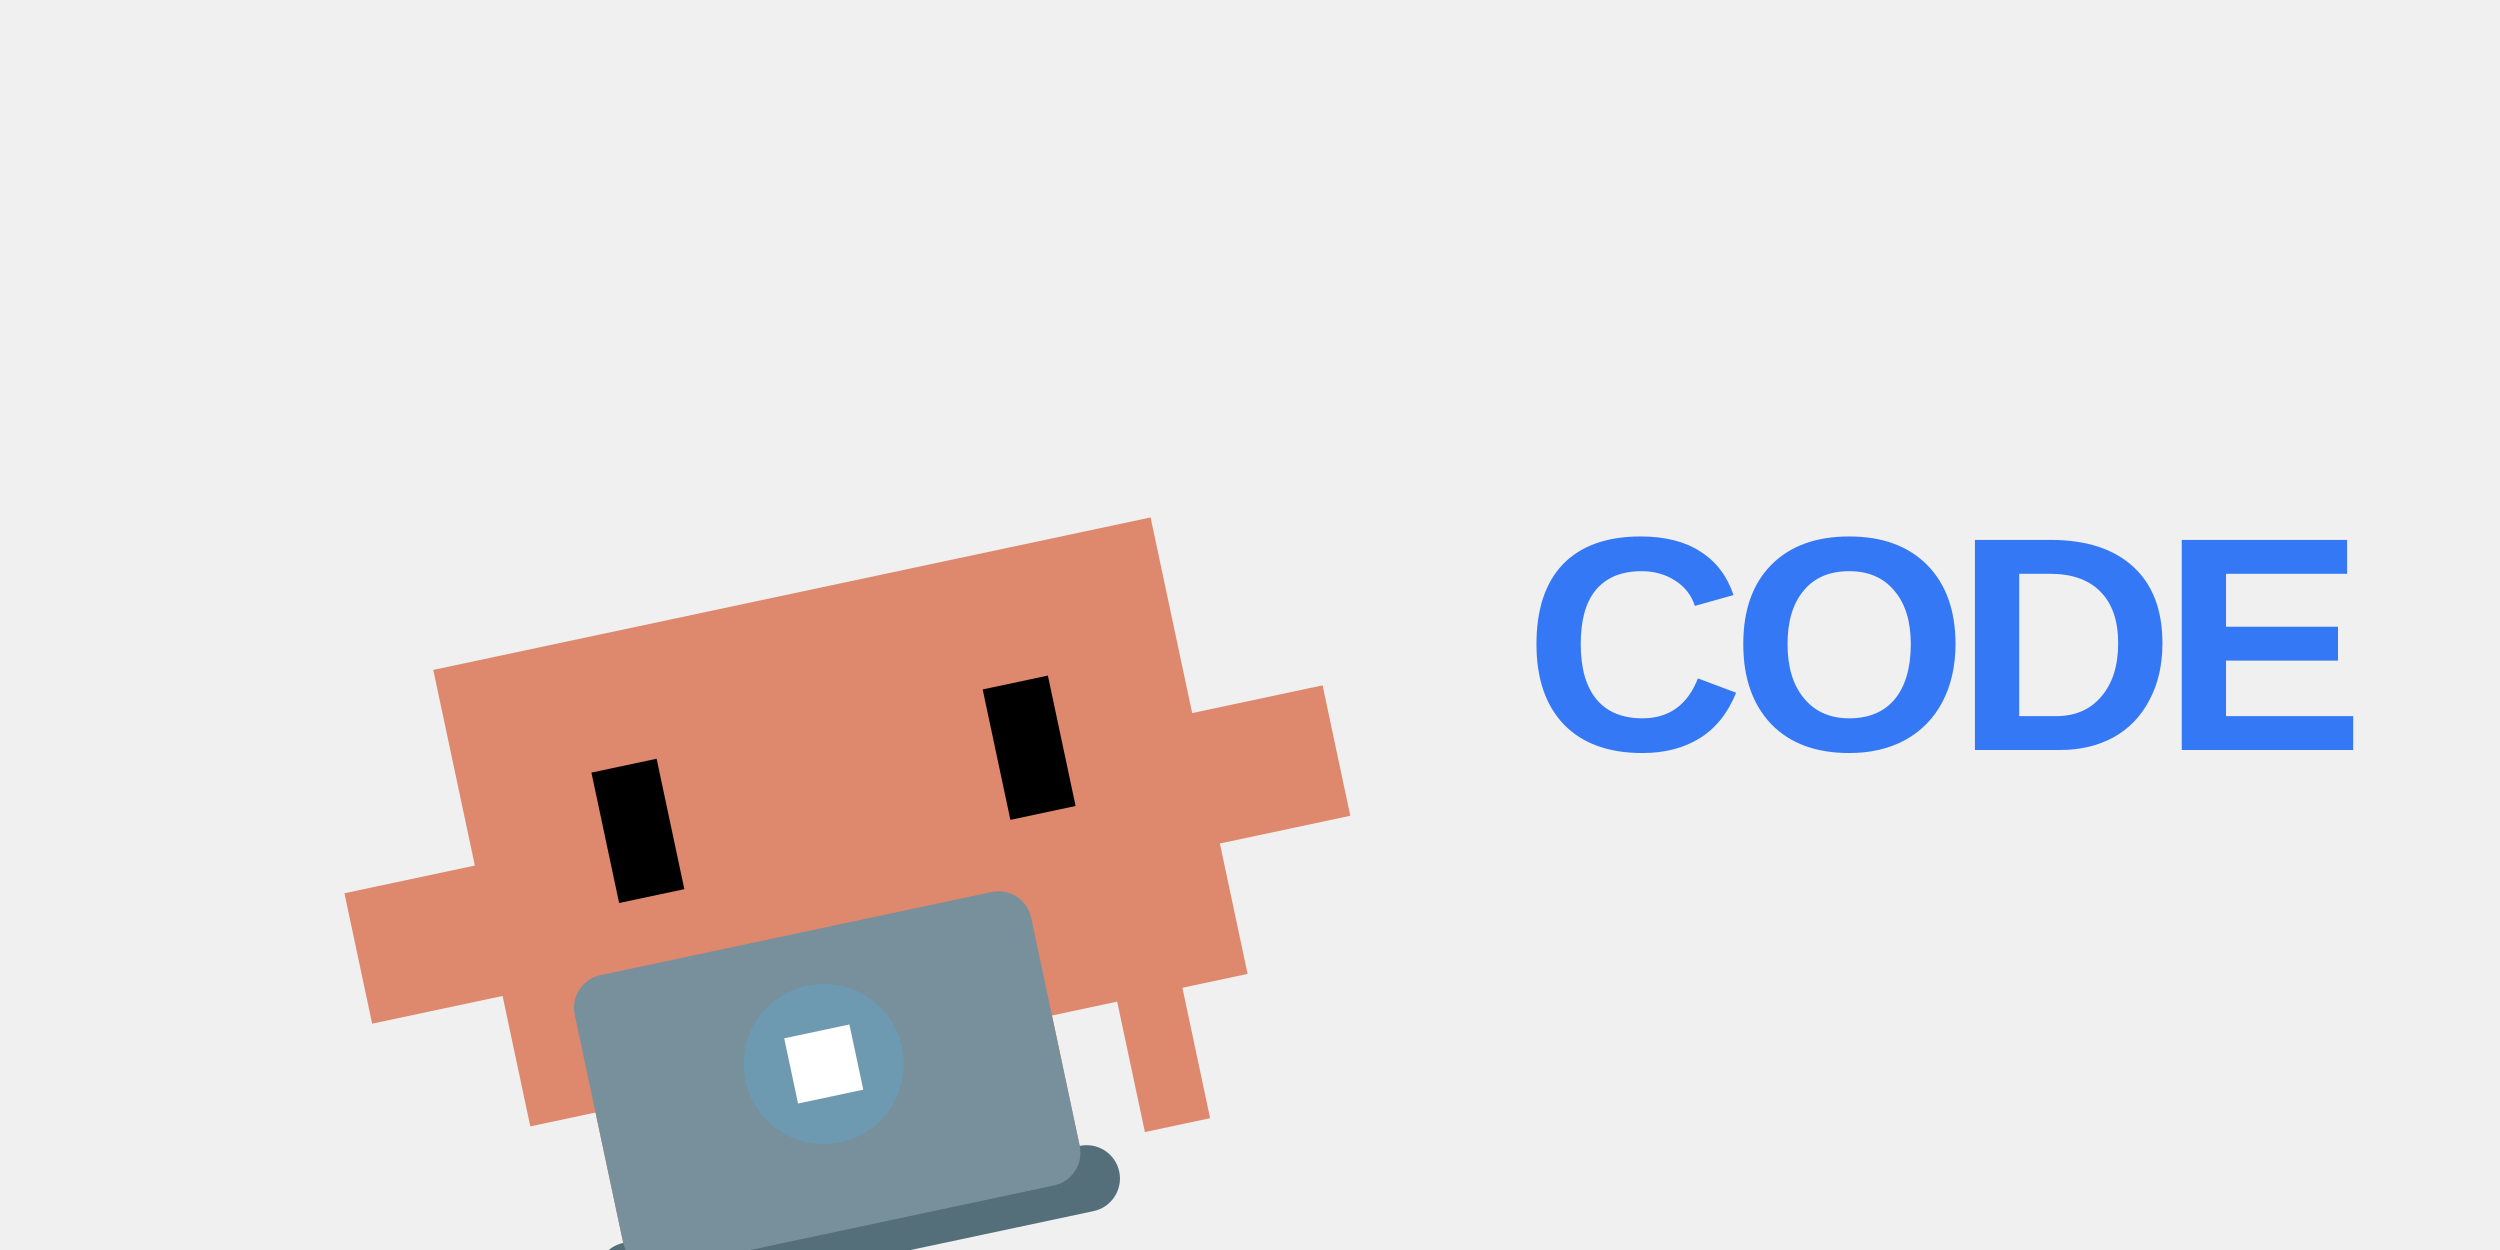
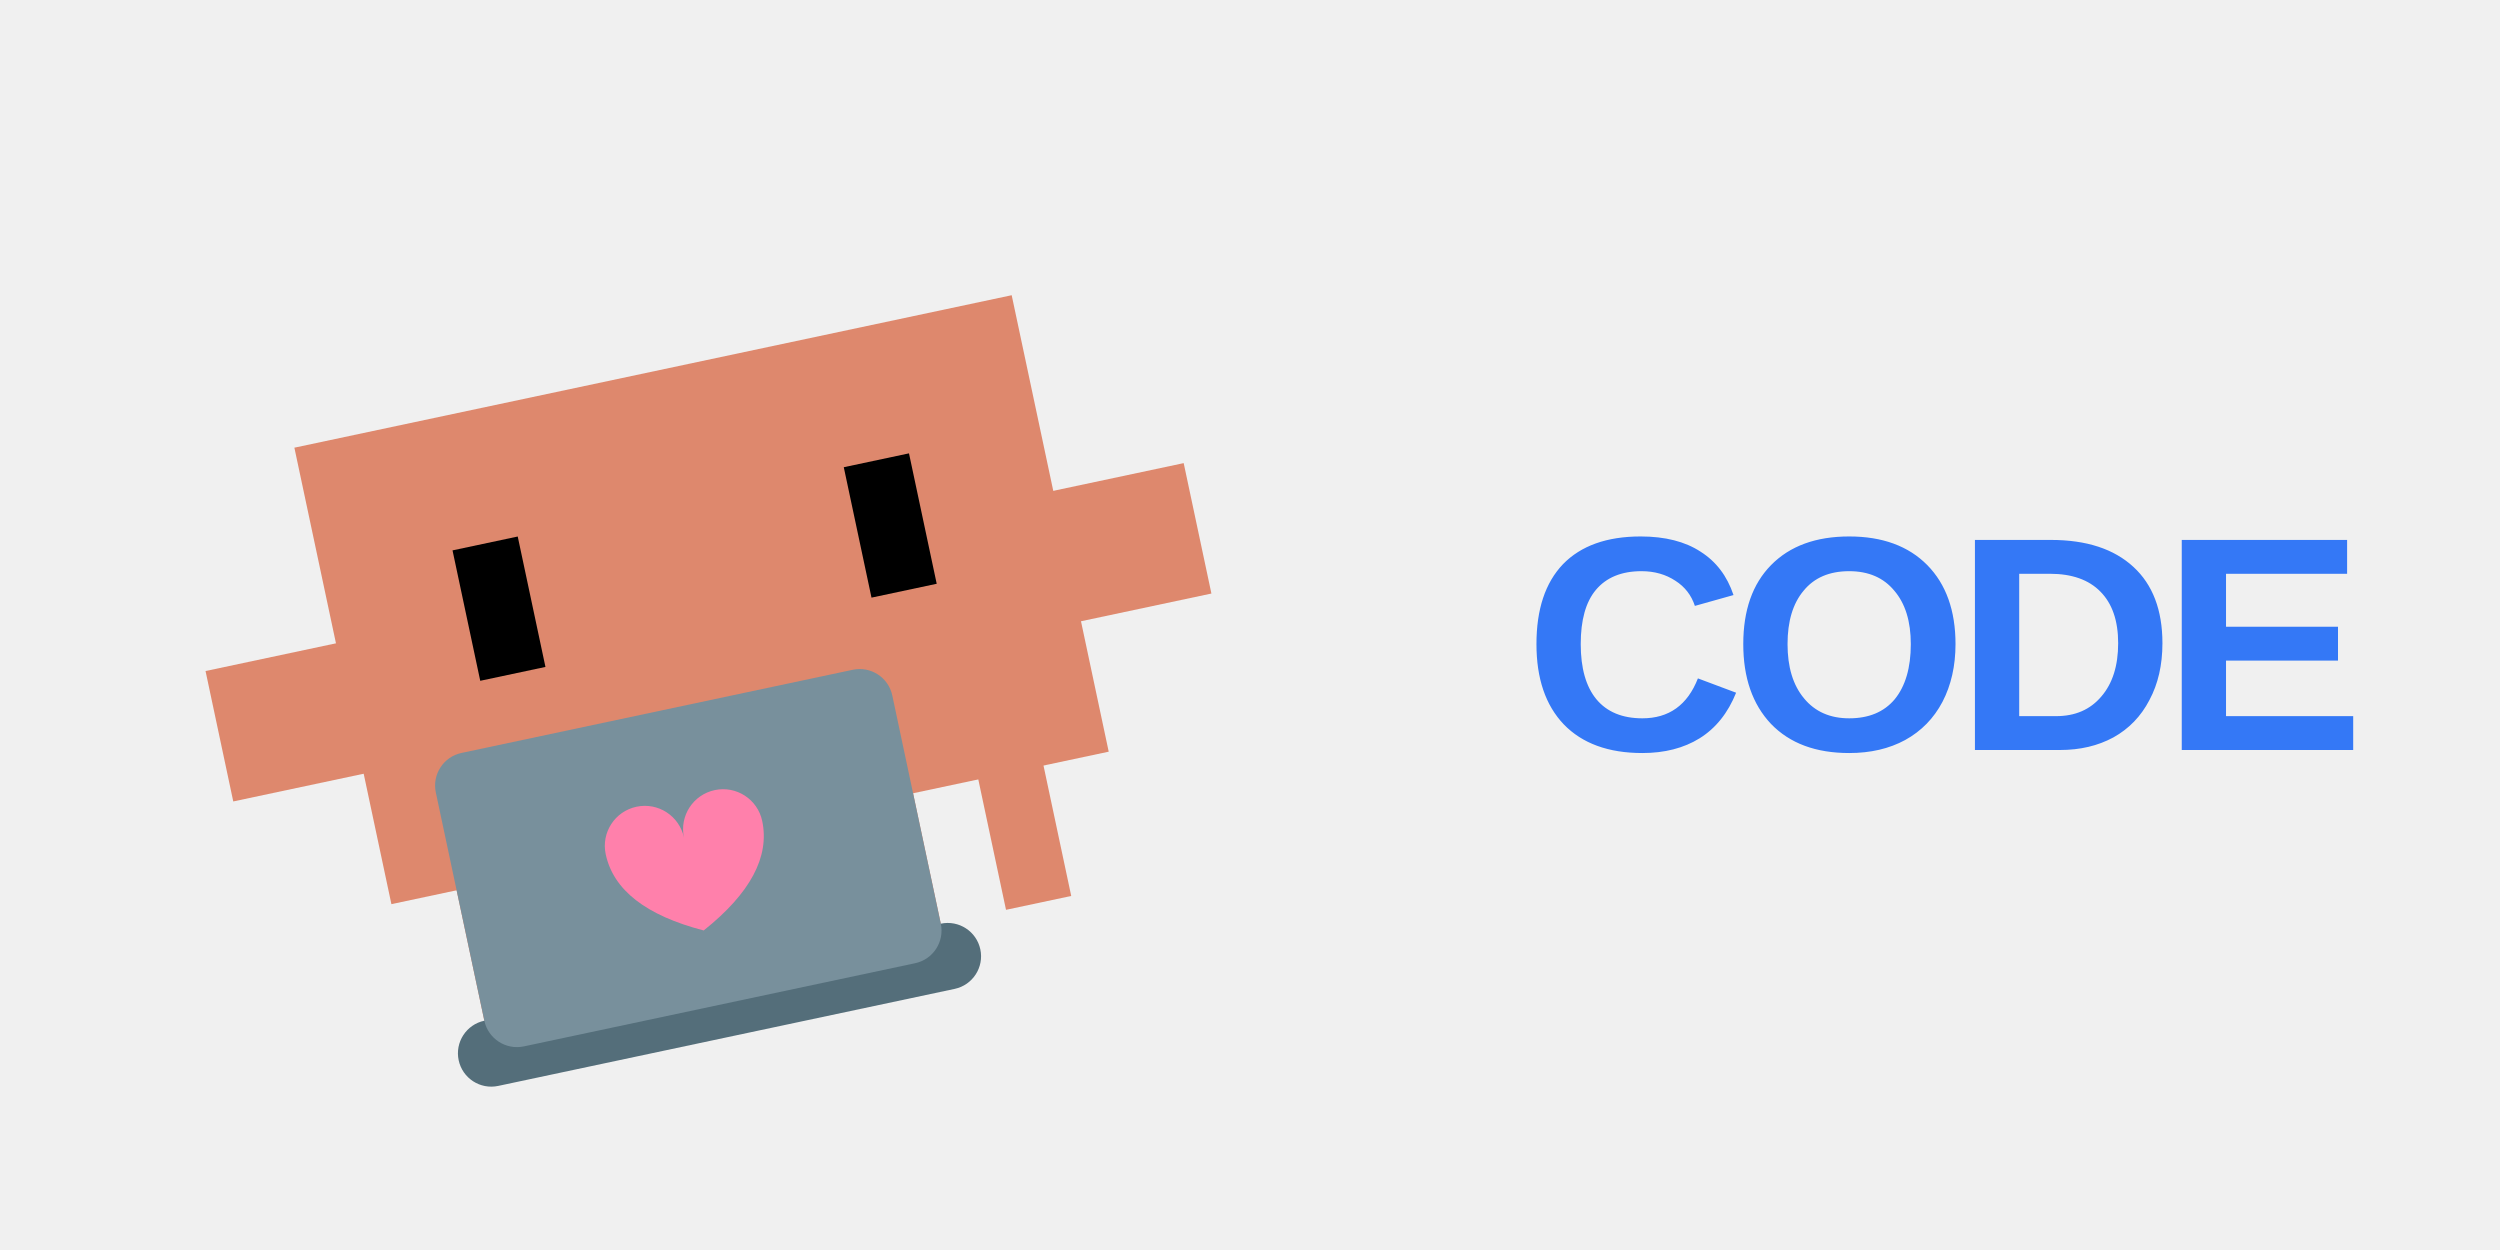
<svg xmlns="http://www.w3.org/2000/svg" viewBox="-15 -25 90 45">
  <defs>
    <style>
      .breathe-anim {
        transform-origin: 7.5px 13px;
        animation: breathe 3.2s infinite ease-in-out;
      }
      .eyes-read {
        animation: read-code 1.2s infinite;
      }
      .arm-l-type {
        transform-origin: 3px 10px;
        animation: type-l 0.15s infinite ease-in-out;
      }
      .arm-r-type {
        transform-origin: 12px 10px;
        animation: type-r 0.12s infinite ease-in-out;
      }
      .data-bit {
        opacity: 0;
        animation: float-data 1s infinite linear;
      }
      .d1 { animation-delay: 0.0s; transform-origin: -2px 10px; }
      .d2 { animation-delay: 0.3s; transform-origin: 5px 12px; }
      .d5 { animation-delay: 0.1s; transform-origin: 8px 10px; }
      .d6 { animation-delay: 0.4s; transform-origin: 0px 11px; }

      .logo-glow {
        animation: logo-pulse 1.5s infinite alternate ease-in-out;
      }

      /* CODE 标签：和其他状态一致的呼吸式闪烁 */
      .code-label {
        animation: code-pulse 3.2s ease-in-out infinite;
        transform-origin: 55px 0px;
      }

      @keyframes breathe {
        0%, 100% { transform: scale(1, 1) translate(0, 0); }
        50% { transform: scale(1.02, 0.98) translate(0, 0.5px); }
      }
      @keyframes read-code {
        0%, 14%   { transform: translate(-2px, 0); }
        15%, 29%  { transform: translate(-1.5px, 0); }
        30%, 44%  { transform: translate(-1px, 0); }
        45%, 59%  { transform: translate(-0.5px, 0); }
        60%, 84%  { transform: translate(0px, 0); }
        85%, 100% { transform: translate(-2px, 0); }
      }
      @keyframes type-l {
        0%   { transform: rotate(-10deg); }
        25%  { transform: rotate(15deg); }
        50%  { transform: rotate(-5deg); }
        75%  { transform: rotate(10deg); }
        100% { transform: rotate(-10deg); }
      }
      @keyframes type-r {
        0%   { transform: rotate(10deg); }
        25%  { transform: rotate(-15deg); }
        50%  { transform: rotate(5deg); }
        75%  { transform: rotate(-10deg); }
        100% { transform: rotate(10deg); }
      }
      @keyframes logo-pulse {
        0%   { opacity: 0.4; }
        100% { opacity: 1; }
      }
+       /* 粒子飘动：距离从 -15px 缩到 -6px（经外层 scale 2.4 后实际飘约 14 user units），
+          避免飘出屏顶看不到；opacity 在 15%-70% 之间保持 0.9，让粒子大部分时间可见 */
      @keyframes float-data {
-         0%   { transform: translateY(0)   scale(0.5); opacity: 0; }
-         20%  { opacity: 0.8; }
-         100% { transform: translateY(-15px) scale(1.2); opacity: 0; }
+         0%   { transform: translateY(0)    scale(0.6); opacity: 0; }
+         15%  { opacity: 0.9; }
+         70%  { opacity: 0.9; }
+         100% { transform: translateY(-6px) scale(1.2); opacity: 0; }
      }
      @keyframes code-pulse {
        0%, 100% { opacity: 0.9; }
        50%      { opacity: 0.45; }
      }
    </style>
    <g id="pixel-packet">
      <rect x="0" y="0" width="1.5" height="1.5" />
    </g>
  </defs>
-   <g transform="translate(0, -18.5) scale(2.4)">
+   <g transform="translate(-5, -26.5) scale(2.4)">
    <g transform="rotate(-12, 7.5, 15)">
      <g fill="#DE886D">
        <rect x="3" y="11" width="1" height="4" />
        <rect x="5" y="11" width="1" height="4" />
        <rect x="9" y="11" width="1" height="4" />
        <rect x="11" y="11" width="1" height="4" />
      </g>
      <g id="body-js">
        <g class="breathe-anim">
          <rect x="2" y="6" width="11" height="7" fill="#DE886D" />
          <g class="arm-l-type">
            <rect x="0" y="9" width="3" height="2" fill="#DE886D" />
          </g>
          <g class="arm-r-type">
            <rect x="12" y="9" width="3" height="2" fill="#DE886D" />
          </g>
          <g id="eyes-js" fill="#000000">
            <g class="eyes-read">
              <rect x="4" y="8" width="1" height="2" />
              <rect x="10" y="8" width="1" height="2" />
            </g>
          </g>
        </g>
      </g>
      <g id="laptop" transform="translate(3, 11)">
        <rect x="-0.5" y="4" width="8" height="1" fill="#546E7A" rx="0.5" />
        <rect x="0" y="0" width="7" height="4.5" fill="#78909C" rx="0.5" />
-         <circle cx="3.5" cy="2" r="1.2" fill="#40C4FF" opacity="0.2" class="logo-glow" />
-         <rect x="3" y="1.5" width="1" height="1" fill="#FFFFFF" class="logo-glow" />
+         <g class="logo-glow" transform="translate(2.3, 1.26) scale(0.75)">
+           <path d="M 1.6 2.8                    Q 0 2 0 0.9                    A 0.8 0.8 0 0 1 1.6 0.9                    A 0.8 0.8 0 0 1 3.2 0.9                    Q 3.2 2 1.6 2.8 Z" fill="#FF80AB" />
+         </g>
      </g>
    </g>
    <g class="data-particles" fill="#40C4FF">
-       <use href="#pixel-packet" class="data-bit d1" x="-2" y="12" />
-       <use href="#pixel-packet" class="data-bit d2" x="5" y="11" />
-       <use href="#pixel-packet" class="data-bit d5" x="8" y="10" />
-       <use href="#pixel-packet" class="data-bit d6" x="1" y="11" />
+       <rect class="data-bit d1" x="-2" y="12" width="1.5" height="1.5" />
+       <rect class="data-bit d2" x="5" y="11" width="1.5" height="1.5" />
+       <rect class="data-bit d5" x="8" y="10" width="1.5" height="1.5" />
+       <rect class="data-bit d6" x="1" y="11" width="1.5" height="1.5" />
    </g>
  </g>
  <g class="code-label">
    <text x="55" y="2" text-anchor="middle" font-family="'Söhne', 'Helvetica Neue', Arial, sans-serif" font-size="11" font-weight="900" fill="#3478F6" letter-spacing="-0.5">CODE</text>
  </g>
</svg>
